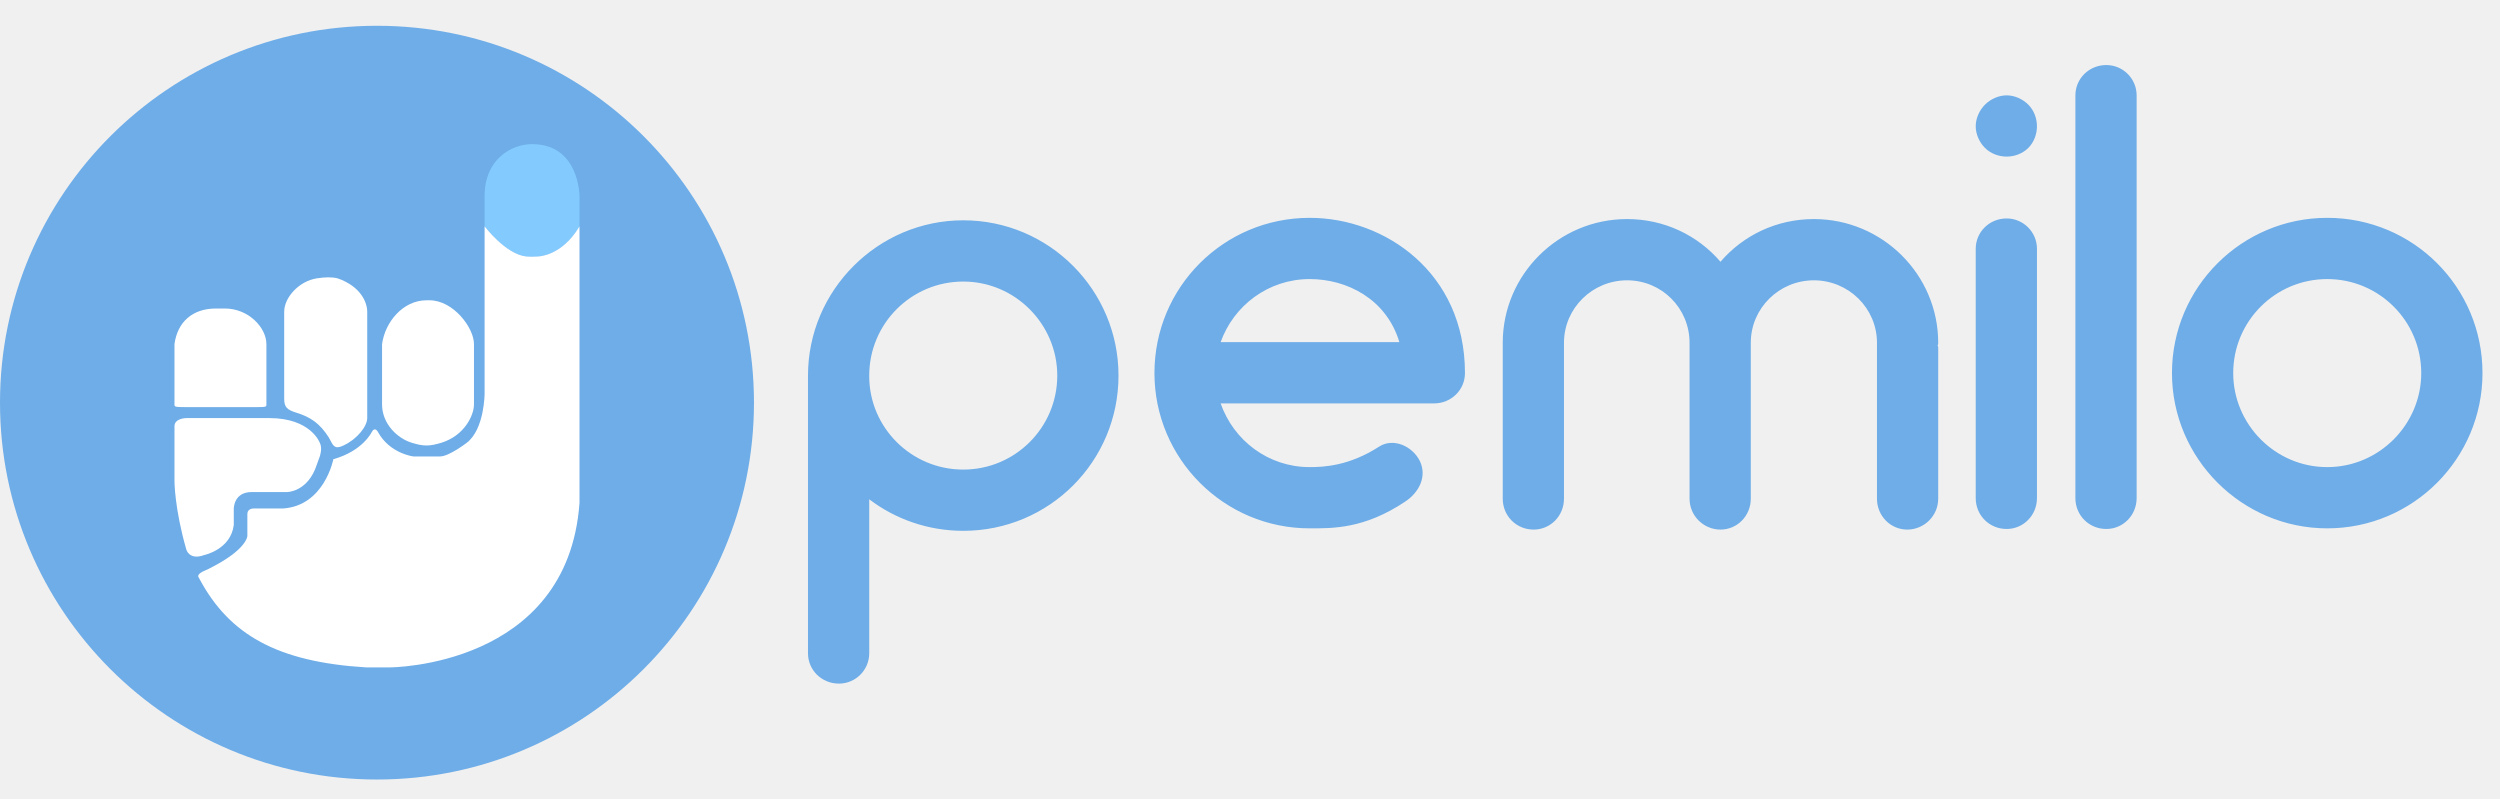
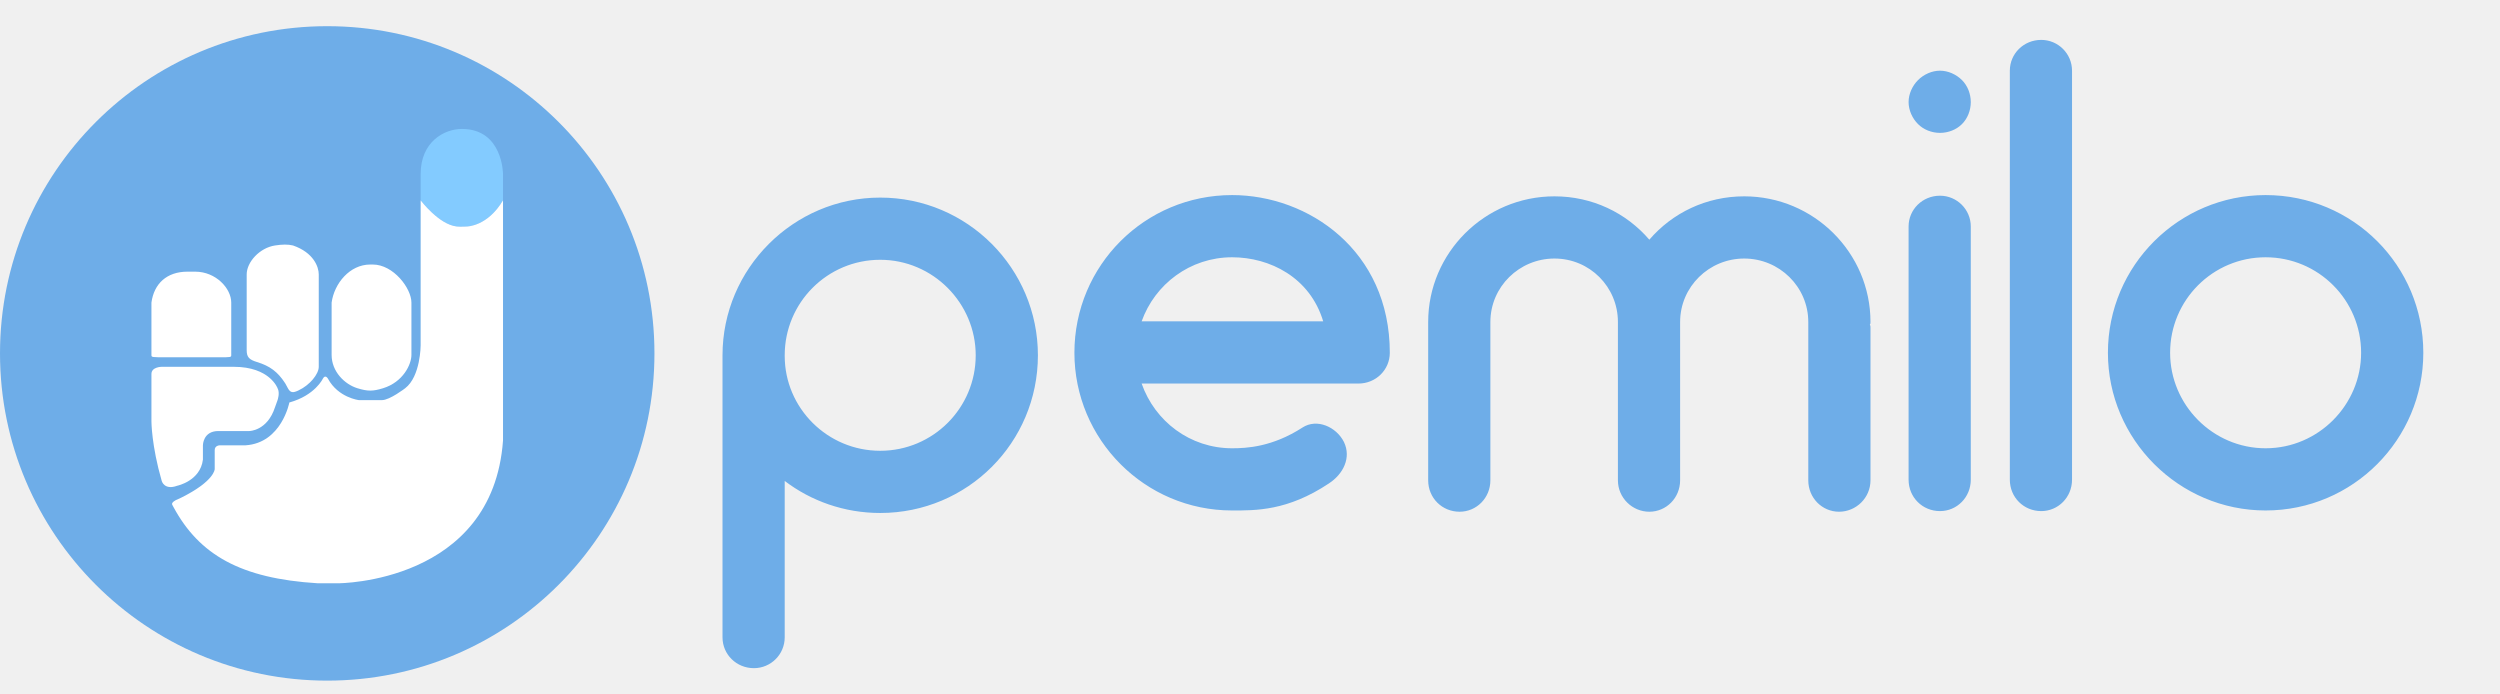
- <svg xmlns="http://www.w3.org/2000/svg" width="388" height="124" viewBox="0 0 388 124" fill="none">
-   <path d="M149.496 82.384C162.84 82.384 173.592 71.632 173.592 58.288C173.592 45.04 162.84 34.192 149.496 34.192C136.248 34.192 125.4 45.04 125.4 58.288V58.384V101.392C125.4 103.984 127.512 106.096 130.2 106.096C132.792 106.096 134.904 103.984 134.904 101.392V77.488C138.936 80.56 144.024 82.384 149.496 82.384ZM149.496 43.696C157.56 43.696 164.088 50.32 164.088 58.288C164.088 66.352 157.56 72.88 149.496 72.88C141.432 72.88 134.904 66.352 134.904 58.384V58.288C134.904 50.224 141.432 43.696 149.496 43.696ZM203.266 33.808C189.922 33.808 179.17 44.56 179.17 57.904C179.17 71.152 189.922 82 203.266 82C206.818 82 211.714 82.096 218.05 77.872C220.258 76.432 221.506 73.936 220.354 71.536C219.202 69.232 216.226 67.888 214.018 69.328C209.41 72.304 205.474 72.496 203.266 72.496C196.834 72.496 191.458 68.368 189.442 62.608H222.562C225.25 62.608 227.362 60.496 227.362 57.904C227.362 42.256 214.882 33.808 203.266 33.808ZM203.266 43.312C209.026 43.312 215.17 46.384 217.186 53.104H189.442C191.458 47.44 196.834 43.312 203.266 43.312ZM300.81 53.2C300.81 42.64 292.17 34 281.514 34C275.754 34 270.57 36.496 267.018 40.624C263.466 36.496 258.282 34 252.522 34C241.866 34 233.226 42.64 233.226 53.2V77.392C233.226 80.08 235.338 82.192 238.026 82.192C240.618 82.192 242.73 80.08 242.73 77.392V53.2C242.73 47.824 247.146 43.504 252.522 43.504C257.898 43.504 262.218 47.824 262.218 53.2V77.392C262.218 80.08 264.426 82.192 267.018 82.192C269.61 82.192 271.722 80.08 271.722 77.392V53.2C271.722 47.824 276.138 43.504 281.514 43.504C286.89 43.504 291.306 47.824 291.306 53.2C291.306 53.392 291.306 53.488 291.306 53.584C291.306 53.776 291.306 53.872 291.306 54.064V77.392C291.306 80.08 293.418 82.192 296.01 82.192C298.602 82.192 300.81 80.08 300.81 77.392V54.064C300.81 53.872 300.81 53.776 300.714 53.584C300.81 53.488 300.81 53.392 300.81 53.2ZM311.432 82.096C314.024 82.096 316.136 79.984 316.136 77.296V38.608C316.136 36.016 314.024 33.904 311.432 33.904C308.744 33.904 306.632 36.016 306.632 38.608V77.296C306.632 79.984 308.744 82.096 311.432 82.096ZM311.432 24.304C312.68 24.304 313.928 23.824 314.792 22.96C315.656 22.096 316.136 20.848 316.136 19.6C316.136 18.352 315.656 17.104 314.792 16.24C313.928 15.376 312.68 14.8 311.432 14.8C310.184 14.8 308.936 15.376 308.072 16.24C307.208 17.104 306.632 18.352 306.632 19.6C306.632 20.848 307.208 22.096 308.072 22.96C308.936 23.824 310.184 24.304 311.432 24.304ZM326.901 82.096C329.493 82.096 331.605 79.984 331.605 77.296V14.8C331.605 12.208 329.493 10.096 326.901 10.096C324.213 10.096 322.101 12.208 322.101 14.8V77.296C322.101 79.984 324.213 82.096 326.901 82.096ZM361.186 82C374.53 82 385.282 71.152 385.282 57.904C385.282 44.56 374.53 33.808 361.186 33.808C347.938 33.808 337.09 44.56 337.09 57.904C337.09 71.152 347.938 82 361.186 82ZM361.186 43.312C369.25 43.312 375.778 49.84 375.778 57.904C375.778 65.872 369.25 72.496 361.186 72.496C353.122 72.496 346.594 65.872 346.594 57.904C346.594 49.84 353.122 43.312 361.186 43.312Z" fill="#6EADE8" />
-   <ellipse cx="58.508" cy="62.491" rx="58.508" ry="58.491" fill="#6EADE8" />
-   <path d="M75.21 35.124V30.448C75.21 24.615 79.48 22.369 82.574 22.369C89.938 22.369 89.938 30.448 89.938 30.448V35.124C87.176 39.801 83.494 39.801 83.494 39.801C83.494 39.801 82.367 39.879 81.653 39.801C78.475 39.455 75.21 35.124 75.21 35.124Z" fill="#83CBFF" />
-   <path d="M56.8 103.579H60.482C60.482 103.579 88.097 103.579 89.938 78.068V35.124C87.176 39.801 83.494 39.801 83.494 39.801C83.494 39.801 82.367 39.879 81.653 39.801C78.475 39.455 75.21 35.124 75.21 35.124V61.061C75.21 61.061 75.21 66.588 72.448 68.714C72.448 68.714 69.687 70.84 68.306 70.84H64.164C64.164 70.84 60.482 70.415 58.641 67.013C58.641 67.013 58.181 66.163 57.721 67.013C57.721 67.013 56.34 69.99 51.738 71.265C51.738 71.265 50.357 78.493 43.914 78.918H39.311C39.311 78.918 38.391 78.918 38.391 79.769V83.17C38.391 83.17 38.391 85.296 32.408 88.272L31.487 88.698C31.487 88.698 30.567 89.123 30.797 89.548L31.027 89.973C35.629 98.477 42.993 102.729 56.8 103.579Z" fill="white" />
-   <path d="M28.919 85.296C28.919 85.296 29.379 86.997 31.68 86.147C31.68 86.147 35.823 85.296 36.283 81.469V78.918C36.283 78.918 36.283 76.367 39.044 76.367H43.647H44.567C44.567 76.367 47.789 76.367 49.169 72.115L49.63 70.84C49.63 70.84 50.09 69.564 49.63 68.714C49.63 68.714 48.249 64.887 41.806 64.887H28.919C28.919 64.887 27.078 64.887 27.078 66.163V74.666C27.078 74.666 27.078 78.918 28.919 85.296Z" fill="white" />
-   <path d="M27.078 62.761V53.407C27.538 50.006 29.839 47.88 33.521 47.88H34.902C38.584 47.88 41.345 50.856 41.345 53.407V62.761C41.345 63.187 41.345 63.187 39.044 63.187H29.839C27.078 63.187 27.078 63.187 27.078 62.761Z" fill="white" />
-   <path d="M44.107 60.631V61.907C44.107 63.182 44.567 63.608 45.948 64.033C48.249 64.741 49.63 65.734 51.011 67.859L51.471 68.71C51.931 69.56 52.391 69.56 53.312 69.135C55.435 68.154 56.994 66.159 56.994 64.883V48.372C56.994 47.025 56.073 44.474 52.391 43.199C51.471 42.971 50.41 43.008 49.169 43.199C46.408 43.624 44.107 46.175 44.107 48.372V60.631Z" fill="white" />
-   <path d="M59.295 62.761V53.407C59.755 50.006 62.516 46.604 66.198 46.604H66.659C70.341 46.604 73.562 50.856 73.562 53.407V62.761C73.562 64.462 72.072 67.614 68.5 68.714C66.659 69.281 65.738 69.281 63.897 68.714C61.618 68.012 59.295 65.738 59.295 62.761Z" fill="white" />
+ <svg xmlns="http://www.w3.org/2000/svg" width="191" height="53" viewBox="0 0 191 53" fill="none">
+   <path d="M67.248 39.192C73.92 39.192 79.296 33.816 79.296 27.144C79.296 20.52 73.92 15.096 67.248 15.096C60.624 15.096 55.2 20.52 55.2 27.144V27.192V48.696C55.2 49.992 56.256 51.048 57.6 51.048C58.896 51.048 59.952 49.992 59.952 48.696V36.744C61.968 38.28 64.512 39.192 67.248 39.192ZM67.248 19.848C71.28 19.848 74.544 23.16 74.544 27.144C74.544 31.176 71.28 34.44 67.248 34.44C63.216 34.44 59.952 31.176 59.952 27.192V27.144C59.952 23.112 63.216 19.848 67.248 19.848ZM94.133 14.904C87.461 14.904 82.085 20.28 82.085 26.952C82.085 33.576 87.461 39 94.133 39C95.909 39 98.357 39.048 101.525 36.936C102.629 36.216 103.253 34.968 102.677 33.768C102.101 32.616 100.613 31.944 99.509 32.664C97.205 34.152 95.237 34.248 94.133 34.248C90.917 34.248 88.229 32.184 87.221 29.304H103.781C105.125 29.304 106.181 28.248 106.181 26.952C106.181 19.128 99.941 14.904 94.133 14.904ZM94.133 19.656C97.013 19.656 100.085 21.192 101.093 24.552H87.221C88.229 21.72 90.917 19.656 94.133 19.656ZM142.905 24.6C142.905 19.32 138.585 15 133.257 15C130.377 15 127.785 16.248 126.009 18.312C124.233 16.248 121.641 15 118.761 15C113.433 15 109.113 19.32 109.113 24.6V36.696C109.113 38.04 110.169 39.096 111.513 39.096C112.809 39.096 113.865 38.04 113.865 36.696V24.6C113.865 21.912 116.073 19.752 118.761 19.752C121.449 19.752 123.609 21.912 123.609 24.6V36.696C123.609 38.04 124.713 39.096 126.009 39.096C127.305 39.096 128.361 38.04 128.361 36.696V24.6C128.361 21.912 130.569 19.752 133.257 19.752C135.945 19.752 138.153 21.912 138.153 24.6C138.153 24.696 138.153 24.744 138.153 24.792C138.153 24.888 138.153 24.936 138.153 25.032V36.696C138.153 38.04 139.209 39.096 140.505 39.096C141.801 39.096 142.905 38.04 142.905 36.696V25.032C142.905 24.936 142.905 24.888 142.857 24.792C142.905 24.744 142.905 24.696 142.905 24.6ZM148.216 39.048C149.512 39.048 150.568 37.992 150.568 36.648V17.304C150.568 16.008 149.512 14.952 148.216 14.952C146.872 14.952 145.816 16.008 145.816 17.304V36.648C145.816 37.992 146.872 39.048 148.216 39.048ZM148.216 10.152C148.84 10.152 149.464 9.912 149.896 9.48C150.328 9.048 150.568 8.424 150.568 7.8C150.568 7.176 150.328 6.552 149.896 6.12C149.464 5.688 148.84 5.4 148.216 5.4C147.592 5.4 146.968 5.688 146.536 6.12C146.104 6.552 145.816 7.176 145.816 7.8C145.816 8.424 146.104 9.048 146.536 9.48C146.968 9.912 147.592 10.152 148.216 10.152ZM155.951 39.048C157.247 39.048 158.303 37.992 158.303 36.648V5.4C158.303 4.104 157.247 3.048 155.951 3.048C154.607 3.048 153.551 4.104 153.551 5.4V36.648C153.551 37.992 154.607 39.048 155.951 39.048ZM173.093 39C179.765 39 185.141 33.576 185.141 26.952C185.141 20.28 179.765 14.904 173.093 14.904C166.469 14.904 161.045 20.28 161.045 26.952C161.045 33.576 166.469 39 173.093 39ZM173.093 19.656C177.125 19.656 180.389 22.92 180.389 26.952C180.389 30.936 177.125 34.248 173.093 34.248C169.061 34.248 165.797 30.936 165.797 26.952C165.797 22.92 169.061 19.656 173.093 19.656Z" fill="#6EADE8" />
+   <circle cx="25" cy="27" r="25" fill="#6EADE8" />
+   <path d="M32.137 15.303V13.304C32.137 10.811 33.961 9.851 35.283 9.851C38.43 9.851 38.43 13.304 38.43 13.304V15.303C37.25 17.302 35.677 17.302 35.677 17.302C35.677 17.302 35.195 17.335 34.89 17.302C33.532 17.154 32.137 15.303 32.137 15.303Z" fill="#83CBFF" />
+   <path d="M24.27 44.562H25.844C25.844 44.562 37.643 44.562 38.43 33.658V15.303C37.25 17.302 35.676 17.302 35.676 17.302C35.676 17.302 35.195 17.335 34.89 17.302C33.532 17.154 32.137 15.303 32.137 15.303V26.389C32.137 26.389 32.137 28.751 30.957 29.66C30.957 29.66 29.777 30.569 29.187 30.569H27.417C27.417 30.569 25.844 30.387 25.057 28.933C25.057 28.933 24.86 28.57 24.664 28.933C24.664 28.933 24.074 30.205 22.107 30.75C22.107 30.75 21.517 33.84 18.764 34.022H16.797C16.797 34.022 16.404 34.022 16.404 34.385V35.839C16.404 35.839 16.404 36.748 13.848 38.02L13.454 38.201C13.454 38.201 13.061 38.383 13.159 38.565L13.258 38.747C15.224 42.381 18.371 44.199 24.27 44.562Z" fill="white" />
+   <path d="M12.357 36.748C12.357 36.748 12.553 37.474 13.537 37.111C13.537 37.111 15.307 36.748 15.503 35.112V34.022C15.503 34.022 15.503 32.931 16.683 32.931H18.65H19.043C19.043 32.931 20.42 32.931 21.01 31.114L21.206 30.569C21.206 30.569 21.403 30.023 21.206 29.66C21.206 29.66 20.616 28.024 17.863 28.024H12.357C12.357 28.024 11.57 28.024 11.57 28.57V32.204C11.57 32.204 11.57 34.022 12.357 36.748Z" fill="white" />
+   <path d="M11.57 27.116V23.118C11.767 21.664 12.75 20.755 14.323 20.755H14.913C16.487 20.755 17.667 22.027 17.667 23.118V27.116C17.667 27.297 17.667 27.297 16.683 27.297H12.75C11.57 27.297 11.57 27.297 11.57 27.116Z" fill="white" />
+   <path d="M18.847 26.205V26.75C18.847 27.296 19.043 27.477 19.633 27.659C20.616 27.962 21.206 28.386 21.796 29.295L21.993 29.658C22.19 30.022 22.386 30.022 22.78 29.84C23.687 29.421 24.353 28.568 24.353 28.023V20.965C24.353 20.39 23.96 19.299 22.386 18.754C21.993 18.657 21.54 18.673 21.01 18.754C19.83 18.936 18.847 20.026 18.847 20.965V26.205Z" fill="white" />
+   <path d="M25.336 27.116V23.118C25.533 21.664 26.713 20.21 28.286 20.21H28.483C30.056 20.21 31.433 22.027 31.433 23.118V27.116C31.433 27.843 30.796 29.19 29.269 29.66C28.483 29.902 28.09 29.902 27.303 29.66C26.329 29.36 25.336 28.388 25.336 27.116Z" fill="white" />
</svg>
